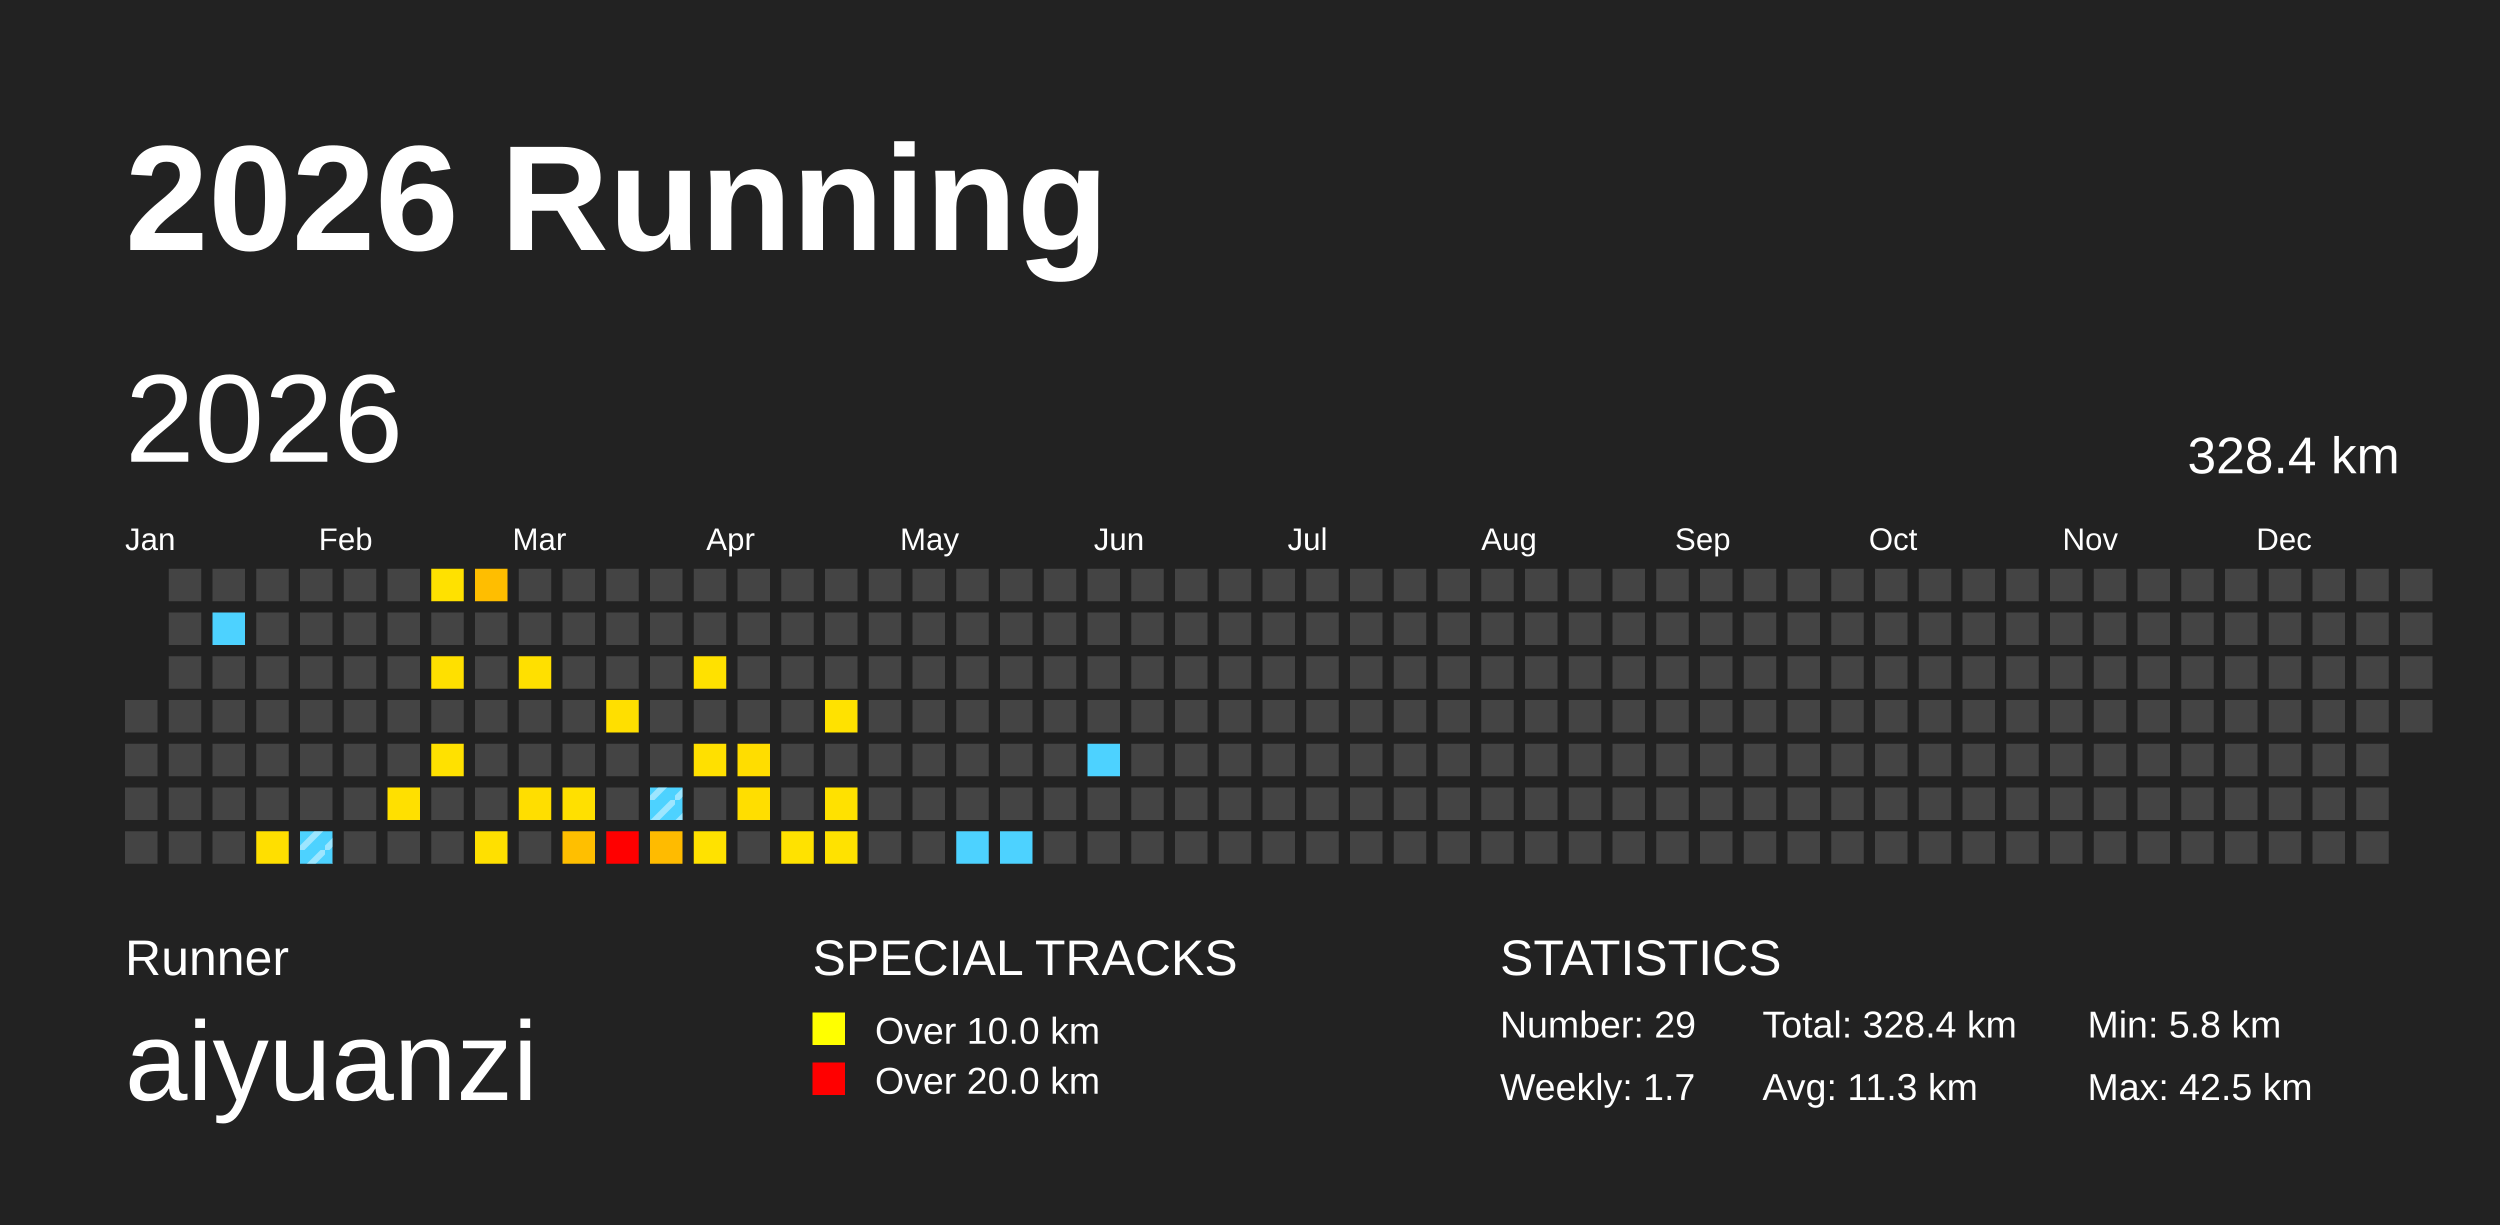
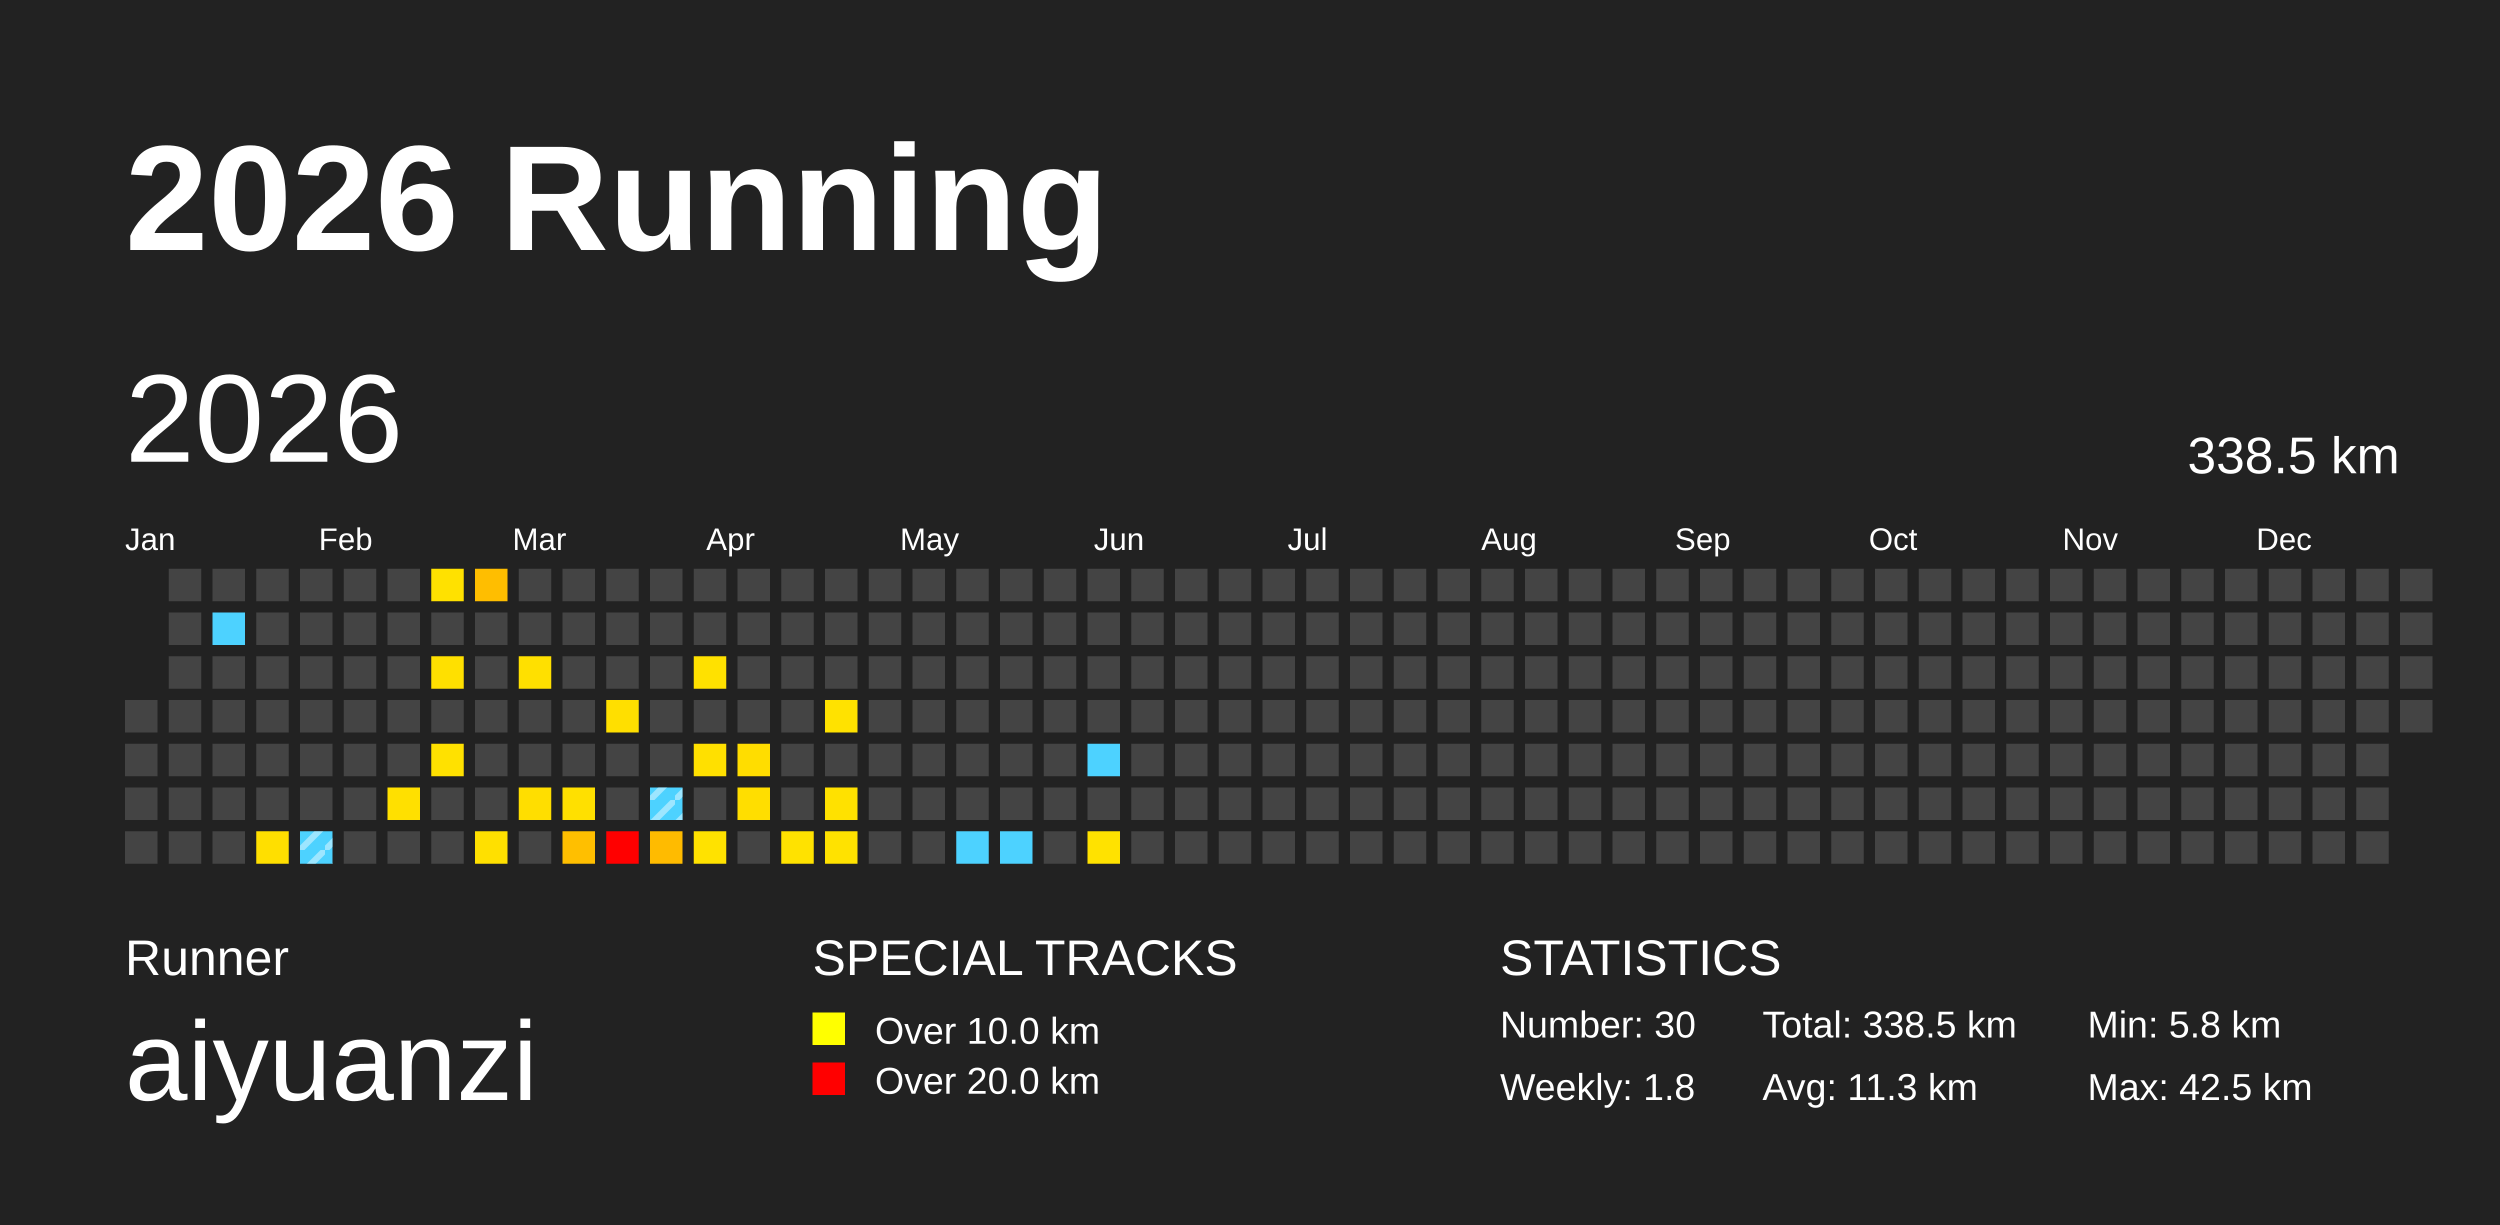
<svg xmlns="http://www.w3.org/2000/svg" baseProfile="full" height="98mm" version="1.1" viewBox="0,0,200,98" width="200mm">
  <defs>
    <pattern height="2" id="indoor-stripe" patternUnits="userSpaceOnUse" width="2">
      <line stroke="white" stroke-opacity="0.45" stroke-width="0.5" x1="0" x2="2" y1="2" y2="0" />
    </pattern>
  </defs>
  <rect fill="#222222" height="98" width="200" x="0" y="0" />
  <text fill="#FFFFFF" style="font-size:12px; font-family:Arial; font-weight:bold;" x="10" y="20">2026 Running</text>
  <text fill="#FFFFFF" style="font-size:4px; font-family:Arial" x="10" y="78">Runner</text>
  <text fill="#FFFFFF" style="font-size:9px; font-family:Arial" x="10" y="88">aiyuanzi</text>
  <text fill="#FFFFFF" style="font-size:4px; font-family:Arial" x="65" y="78">SPECIAL TRACKS</text>
  <rect fill="yellow" height="2.6" width="2.6" x="65" y="81" />
  <text fill="#FFFFFF" style="font-size:3px; font-family:Arial" x="70" y="83.5">Over 10.0 km</text>
  <rect fill="red" height="2.6" width="2.6" x="65" y="85" />
  <text fill="#FFFFFF" style="font-size:3px; font-family:Arial" x="70" y="87.5">Over 20.0 km</text>
  <text fill="#FFFFFF" style="font-size:4px; font-family:Arial" x="120" y="78">STATISTICS</text>
-   <text fill="#FFFFFF" style="font-size:3px; font-family:Arial" x="120" y="83">Number: 29</text>
-   <text fill="#FFFFFF" style="font-size:3px; font-family:Arial" x="120" y="88">Weekly: 1.7</text>
-   <text fill="#FFFFFF" style="font-size:3px; font-family:Arial" x="141" y="83">Total: 328.4 km</text>
+   <text fill="#FFFFFF" style="font-size:3px; font-family:Arial" x="120" y="83">Number: 30</text>
+   <text fill="#FFFFFF" style="font-size:3px; font-family:Arial" x="120" y="88">Weekly: 1.8</text>
+   <text fill="#FFFFFF" style="font-size:3px; font-family:Arial" x="141" y="83">Total: 338.5 km</text>
  <text fill="#FFFFFF" style="font-size:3px; font-family:Arial" x="141" y="88">Avg: 11.3 km</text>
  <text fill="#FFFFFF" style="font-size:3px; font-family:Arial" x="167" y="83">Min: 5.8 km</text>
  <text fill="#FFFFFF" style="font-size:3px; font-family:Arial" x="167" y="88">Max: 42.5 km</text>
  <text dominant-baseline="hanging" fill="#FFFFFF" style="font-size:10.0px; font-family:Arial;" x="10" y="30">2026</text>
-   <text dominant-baseline="hanging" fill="#FFFFFF" style="font-size:4.125px; font-family:Arial;" x="175" y="35">328.4 km</text>
+   <text dominant-baseline="hanging" fill="#FFFFFF" style="font-size:4.125px; font-family:Arial;" x="175" y="35">338.5 km</text>
  <text fill="#FFFFFF" style="font-size:2.5px; font-family:Arial" x="10.0" y="44">Jan</text>
  <text fill="#FFFFFF" style="font-size:2.5px; font-family:Arial" x="25.5" y="44">Feb</text>
  <text fill="#FFFFFF" style="font-size:2.5px; font-family:Arial" x="41.0" y="44">Mar</text>
  <text fill="#FFFFFF" style="font-size:2.5px; font-family:Arial" x="56.5" y="44">Apr</text>
  <text fill="#FFFFFF" style="font-size:2.5px; font-family:Arial" x="72.0" y="44">May</text>
  <text fill="#FFFFFF" style="font-size:2.5px; font-family:Arial" x="87.5" y="44">Jun</text>
  <text fill="#FFFFFF" style="font-size:2.5px; font-family:Arial" x="103.0" y="44">Jul</text>
  <text fill="#FFFFFF" style="font-size:2.5px; font-family:Arial" x="118.5" y="44">Aug</text>
  <text fill="#FFFFFF" style="font-size:2.5px; font-family:Arial" x="134.0" y="44">Sep</text>
  <text fill="#FFFFFF" style="font-size:2.5px; font-family:Arial" x="149.5" y="44">Oct</text>
  <text fill="#FFFFFF" style="font-size:2.5px; font-family:Arial" x="165.0" y="44">Nov</text>
  <text fill="#FFFFFF" style="font-size:2.5px; font-family:Arial" x="180.5" y="44">Dec</text>
  <rect fill="#444444" height="2.6" width="2.6" x="10.0" y="56.0" />
  <rect fill="#444444" height="2.6" width="2.6" x="10.0" y="59.5" />
  <rect fill="#444444" height="2.6" width="2.6" x="10.0" y="63.0" />
  <rect fill="#444444" height="2.6" width="2.6" x="10.0" y="66.5" />
  <rect fill="#444444" height="2.6" width="2.6" x="13.5" y="45.5" />
  <rect fill="#444444" height="2.6" width="2.6" x="13.5" y="49.0" />
  <rect fill="#444444" height="2.6" width="2.6" x="13.5" y="52.5" />
  <rect fill="#444444" height="2.6" width="2.6" x="13.5" y="56.0" />
  <rect fill="#444444" height="2.6" width="2.6" x="13.5" y="59.5" />
  <rect fill="#444444" height="2.6" width="2.6" x="13.5" y="63.0" />
  <rect fill="#444444" height="2.6" width="2.6" x="13.5" y="66.5" />
  <rect fill="#444444" height="2.6" width="2.6" x="17.0" y="45.5" />
  <rect fill="#4dd2ff" height="2.6" width="2.6" x="17.0" y="49.0" />
  <rect fill="#444444" height="2.6" width="2.6" x="17.0" y="52.5" />
  <rect fill="#444444" height="2.6" width="2.6" x="17.0" y="56.0" />
  <rect fill="#444444" height="2.6" width="2.6" x="17.0" y="59.5" />
  <rect fill="#444444" height="2.6" width="2.6" x="17.0" y="63.0" />
  <rect fill="#444444" height="2.6" width="2.6" x="17.0" y="66.5" />
  <rect fill="#444444" height="2.6" width="2.6" x="20.5" y="45.5" />
  <rect fill="#444444" height="2.6" width="2.6" x="20.5" y="49.0" />
  <rect fill="#444444" height="2.6" width="2.6" x="20.5" y="52.5" />
  <rect fill="#444444" height="2.6" width="2.6" x="20.5" y="56.0" />
  <rect fill="#444444" height="2.6" width="2.6" x="20.5" y="59.5" />
  <rect fill="#444444" height="2.6" width="2.6" x="20.5" y="63.0" />
  <rect fill="#ffdf00" height="2.6" width="2.6" x="20.5" y="66.5" />
  <rect fill="#444444" height="2.6" width="2.6" x="24.0" y="45.5" />
  <rect fill="#444444" height="2.6" width="2.6" x="24.0" y="49.0" />
  <rect fill="#444444" height="2.6" width="2.6" x="24.0" y="52.5" />
  <rect fill="#444444" height="2.6" width="2.6" x="24.0" y="56.0" />
  <rect fill="#444444" height="2.6" width="2.6" x="24.0" y="59.5" />
  <rect fill="#444444" height="2.6" width="2.6" x="24.0" y="63.0" />
  <rect fill="#4dd2ff" height="2.6" width="2.6" x="24.0" y="66.5" />
  <rect fill="url(#indoor-stripe)" height="2.6" width="2.6" x="24.0" y="66.5" />
  <rect fill="#444444" height="2.6" width="2.6" x="27.5" y="45.5" />
  <rect fill="#444444" height="2.6" width="2.6" x="27.5" y="49.0" />
  <rect fill="#444444" height="2.6" width="2.6" x="27.5" y="52.5" />
  <rect fill="#444444" height="2.6" width="2.6" x="27.5" y="56.0" />
  <rect fill="#444444" height="2.6" width="2.6" x="27.5" y="59.5" />
  <rect fill="#444444" height="2.6" width="2.6" x="27.5" y="63.0" />
  <rect fill="#444444" height="2.6" width="2.6" x="27.5" y="66.5" />
  <rect fill="#444444" height="2.6" width="2.6" x="31.0" y="45.5" />
  <rect fill="#444444" height="2.6" width="2.6" x="31.0" y="49.0" />
  <rect fill="#444444" height="2.6" width="2.6" x="31.0" y="52.5" />
  <rect fill="#444444" height="2.6" width="2.6" x="31.0" y="56.0" />
  <rect fill="#444444" height="2.6" width="2.6" x="31.0" y="59.5" />
  <rect fill="#ffe000" height="2.6" width="2.6" x="31.0" y="63.0" />
  <rect fill="#444444" height="2.6" width="2.6" x="31.0" y="66.5" />
  <rect fill="#ffe100" height="2.6" width="2.6" x="34.5" y="45.5" />
  <rect fill="#444444" height="2.6" width="2.6" x="34.5" y="49.0" />
  <rect fill="#ffe000" height="2.6" width="2.6" x="34.5" y="52.5" />
  <rect fill="#444444" height="2.6" width="2.6" x="34.5" y="56.0" />
  <rect fill="#ffe100" height="2.6" width="2.6" x="34.5" y="59.5" />
  <rect fill="#444444" height="2.6" width="2.6" x="34.5" y="63.0" />
  <rect fill="#444444" height="2.6" width="2.6" x="34.5" y="66.5" />
  <rect fill="#ffbe00" height="2.6" width="2.6" x="38.0" y="45.5" />
  <rect fill="#444444" height="2.6" width="2.6" x="38.0" y="49.0" />
  <rect fill="#444444" height="2.6" width="2.6" x="38.0" y="52.5" />
  <rect fill="#444444" height="2.6" width="2.6" x="38.0" y="56.0" />
  <rect fill="#444444" height="2.6" width="2.6" x="38.0" y="59.5" />
  <rect fill="#444444" height="2.6" width="2.6" x="38.0" y="63.0" />
  <rect fill="#ffe000" height="2.6" width="2.6" x="38.0" y="66.5" />
  <rect fill="#444444" height="2.6" width="2.6" x="41.5" y="45.5" />
  <rect fill="#444444" height="2.6" width="2.6" x="41.5" y="49.0" />
  <rect fill="#ffe000" height="2.6" width="2.6" x="41.5" y="52.5" />
  <rect fill="#444444" height="2.6" width="2.6" x="41.5" y="56.0" />
  <rect fill="#444444" height="2.6" width="2.6" x="41.5" y="59.5" />
  <rect fill="#ffde00" height="2.6" width="2.6" x="41.5" y="63.0" />
  <rect fill="#444444" height="2.6" width="2.6" x="41.5" y="66.5" />
  <rect fill="#444444" height="2.6" width="2.6" x="45.0" y="45.5" />
  <rect fill="#444444" height="2.6" width="2.6" x="45.0" y="49.0" />
  <rect fill="#444444" height="2.6" width="2.6" x="45.0" y="52.5" />
  <rect fill="#444444" height="2.6" width="2.6" x="45.0" y="56.0" />
  <rect fill="#444444" height="2.6" width="2.6" x="45.0" y="59.5" />
  <rect fill="#ffe000" height="2.6" width="2.6" x="45.0" y="63.0" />
  <rect fill="#ffbf00" height="2.6" width="2.6" x="45.0" y="66.5" />
  <rect fill="#444444" height="2.6" width="2.6" x="48.5" y="45.5" />
  <rect fill="#444444" height="2.6" width="2.6" x="48.5" y="49.0" />
  <rect fill="#444444" height="2.6" width="2.6" x="48.5" y="52.5" />
  <rect fill="#ffdf00" height="2.6" width="2.6" x="48.5" y="56.0" />
  <rect fill="#444444" height="2.6" width="2.6" x="48.5" y="59.5" />
  <rect fill="#444444" height="2.6" width="2.6" x="48.5" y="63.0" />
  <rect fill="red" height="2.6" width="2.6" x="48.5" y="66.5" />
  <rect fill="#444444" height="2.6" width="2.6" x="52.0" y="45.5" />
  <rect fill="#444444" height="2.6" width="2.6" x="52.0" y="49.0" />
  <rect fill="#444444" height="2.6" width="2.6" x="52.0" y="52.5" />
  <rect fill="#444444" height="2.6" width="2.6" x="52.0" y="56.0" />
  <rect fill="#444444" height="2.6" width="2.6" x="52.0" y="59.5" />
  <rect fill="#4dd2ff" height="2.6" width="2.6" x="52.0" y="63.0" />
  <rect fill="url(#indoor-stripe)" height="2.6" width="2.6" x="52.0" y="63.0" />
  <rect fill="#ffbb00" height="2.6" width="2.6" x="52.0" y="66.5" />
  <rect fill="#444444" height="2.6" width="2.6" x="55.5" y="45.5" />
  <rect fill="#444444" height="2.6" width="2.6" x="55.5" y="49.0" />
  <rect fill="#ffe100" height="2.6" width="2.6" x="55.5" y="52.5" />
  <rect fill="#444444" height="2.6" width="2.6" x="55.5" y="56.0" />
  <rect fill="#ffe000" height="2.6" width="2.6" x="55.5" y="59.5" />
  <rect fill="#444444" height="2.6" width="2.6" x="55.5" y="63.0" />
  <rect fill="#ffe200" height="2.6" width="2.6" x="55.5" y="66.5" />
  <rect fill="#444444" height="2.6" width="2.6" x="59.0" y="45.5" />
  <rect fill="#444444" height="2.6" width="2.6" x="59.0" y="49.0" />
  <rect fill="#444444" height="2.6" width="2.6" x="59.0" y="52.5" />
  <rect fill="#444444" height="2.6" width="2.6" x="59.0" y="56.0" />
  <rect fill="#ffdd00" height="2.6" width="2.6" x="59.0" y="59.5" />
  <rect fill="#ffde00" height="2.6" width="2.6" x="59.0" y="63.0" />
  <rect fill="#444444" height="2.6" width="2.6" x="59.0" y="66.5" />
  <rect fill="#444444" height="2.6" width="2.6" x="62.5" y="45.5" />
  <rect fill="#444444" height="2.6" width="2.6" x="62.5" y="49.0" />
  <rect fill="#444444" height="2.6" width="2.6" x="62.5" y="52.5" />
  <rect fill="#444444" height="2.6" width="2.6" x="62.5" y="56.0" />
  <rect fill="#444444" height="2.6" width="2.6" x="62.5" y="59.5" />
  <rect fill="#444444" height="2.6" width="2.6" x="62.5" y="63.0" />
  <rect fill="#ffe200" height="2.6" width="2.6" x="62.5" y="66.5" />
  <rect fill="#444444" height="2.6" width="2.6" x="66.0" y="45.5" />
  <rect fill="#444444" height="2.6" width="2.6" x="66.0" y="49.0" />
  <rect fill="#444444" height="2.6" width="2.6" x="66.0" y="52.5" />
  <rect fill="#ffe200" height="2.6" width="2.6" x="66.0" y="56.0" />
  <rect fill="#444444" height="2.6" width="2.6" x="66.0" y="59.5" />
  <rect fill="#ffe100" height="2.6" width="2.6" x="66.0" y="63.0" />
  <rect fill="#ffe200" height="2.6" width="2.6" x="66.0" y="66.5" />
  <rect fill="#444444" height="2.6" width="2.6" x="69.5" y="45.5" />
  <rect fill="#444444" height="2.6" width="2.6" x="69.5" y="49.0" />
  <rect fill="#444444" height="2.6" width="2.6" x="69.5" y="52.5" />
  <rect fill="#444444" height="2.6" width="2.6" x="69.5" y="56.0" />
  <rect fill="#444444" height="2.6" width="2.6" x="69.5" y="59.5" />
  <rect fill="#444444" height="2.6" width="2.6" x="69.5" y="63.0" />
  <rect fill="#444444" height="2.6" width="2.6" x="69.5" y="66.5" />
  <rect fill="#444444" height="2.6" width="2.6" x="73.0" y="45.5" />
  <rect fill="#444444" height="2.6" width="2.6" x="73.0" y="49.0" />
  <rect fill="#444444" height="2.6" width="2.6" x="73.0" y="52.5" />
  <rect fill="#444444" height="2.6" width="2.6" x="73.0" y="56.0" />
  <rect fill="#444444" height="2.6" width="2.6" x="73.0" y="59.5" />
  <rect fill="#444444" height="2.6" width="2.6" x="73.0" y="63.0" />
  <rect fill="#444444" height="2.6" width="2.6" x="73.0" y="66.5" />
  <rect fill="#444444" height="2.6" width="2.6" x="76.5" y="45.5" />
  <rect fill="#444444" height="2.6" width="2.6" x="76.5" y="49.0" />
  <rect fill="#444444" height="2.6" width="2.6" x="76.5" y="52.5" />
  <rect fill="#444444" height="2.6" width="2.6" x="76.5" y="56.0" />
  <rect fill="#444444" height="2.6" width="2.6" x="76.5" y="59.5" />
  <rect fill="#444444" height="2.6" width="2.6" x="76.5" y="63.0" />
  <rect fill="#4dd2ff" height="2.6" width="2.6" x="76.5" y="66.5" />
  <rect fill="#444444" height="2.6" width="2.6" x="80.0" y="45.5" />
  <rect fill="#444444" height="2.6" width="2.6" x="80.0" y="49.0" />
  <rect fill="#444444" height="2.6" width="2.6" x="80.0" y="52.5" />
  <rect fill="#444444" height="2.6" width="2.6" x="80.0" y="56.0" />
  <rect fill="#444444" height="2.6" width="2.6" x="80.0" y="59.5" />
  <rect fill="#444444" height="2.6" width="2.6" x="80.0" y="63.0" />
  <rect fill="#4dd2ff" height="2.6" width="2.6" x="80.0" y="66.5" />
  <rect fill="#444444" height="2.6" width="2.6" x="83.5" y="45.5" />
  <rect fill="#444444" height="2.6" width="2.6" x="83.5" y="49.0" />
  <rect fill="#444444" height="2.6" width="2.6" x="83.5" y="52.5" />
  <rect fill="#444444" height="2.6" width="2.6" x="83.5" y="56.0" />
  <rect fill="#444444" height="2.6" width="2.6" x="83.5" y="59.5" />
  <rect fill="#444444" height="2.6" width="2.6" x="83.5" y="63.0" />
  <rect fill="#444444" height="2.6" width="2.6" x="83.5" y="66.5" />
  <rect fill="#444444" height="2.6" width="2.6" x="87.0" y="45.5" />
  <rect fill="#444444" height="2.6" width="2.6" x="87.0" y="49.0" />
  <rect fill="#444444" height="2.6" width="2.6" x="87.0" y="52.5" />
  <rect fill="#444444" height="2.6" width="2.6" x="87.0" y="56.0" />
  <rect fill="#4dd2ff" height="2.6" width="2.6" x="87.0" y="59.5" />
  <rect fill="#444444" height="2.6" width="2.6" x="87.0" y="63.0" />
-   <rect fill="#444444" height="2.6" width="2.6" x="87.0" y="66.5" />
+   <rect fill="#ffe200" height="2.6" width="2.6" x="87.0" y="66.5" />
  <rect fill="#444444" height="2.6" width="2.6" x="90.5" y="45.5" />
  <rect fill="#444444" height="2.6" width="2.6" x="90.5" y="49.0" />
  <rect fill="#444444" height="2.6" width="2.6" x="90.5" y="52.5" />
  <rect fill="#444444" height="2.6" width="2.6" x="90.5" y="56.0" />
  <rect fill="#444444" height="2.6" width="2.6" x="90.5" y="59.5" />
  <rect fill="#444444" height="2.6" width="2.6" x="90.5" y="63.0" />
  <rect fill="#444444" height="2.6" width="2.6" x="90.5" y="66.5" />
  <rect fill="#444444" height="2.6" width="2.6" x="94.0" y="45.5" />
  <rect fill="#444444" height="2.6" width="2.6" x="94.0" y="49.0" />
  <rect fill="#444444" height="2.6" width="2.6" x="94.0" y="52.5" />
  <rect fill="#444444" height="2.6" width="2.6" x="94.0" y="56.0" />
  <rect fill="#444444" height="2.6" width="2.6" x="94.0" y="59.5" />
  <rect fill="#444444" height="2.6" width="2.6" x="94.0" y="63.0" />
  <rect fill="#444444" height="2.6" width="2.6" x="94.0" y="66.5" />
  <rect fill="#444444" height="2.6" width="2.6" x="97.5" y="45.5" />
  <rect fill="#444444" height="2.6" width="2.6" x="97.5" y="49.0" />
  <rect fill="#444444" height="2.6" width="2.6" x="97.5" y="52.5" />
  <rect fill="#444444" height="2.6" width="2.6" x="97.5" y="56.0" />
  <rect fill="#444444" height="2.6" width="2.6" x="97.5" y="59.5" />
  <rect fill="#444444" height="2.6" width="2.6" x="97.5" y="63.0" />
  <rect fill="#444444" height="2.6" width="2.6" x="97.5" y="66.5" />
  <rect fill="#444444" height="2.6" width="2.6" x="101.0" y="45.5" />
  <rect fill="#444444" height="2.6" width="2.6" x="101.0" y="49.0" />
  <rect fill="#444444" height="2.6" width="2.6" x="101.0" y="52.5" />
  <rect fill="#444444" height="2.6" width="2.6" x="101.0" y="56.0" />
  <rect fill="#444444" height="2.6" width="2.6" x="101.0" y="59.5" />
  <rect fill="#444444" height="2.6" width="2.6" x="101.0" y="63.0" />
  <rect fill="#444444" height="2.6" width="2.6" x="101.0" y="66.5" />
  <rect fill="#444444" height="2.6" width="2.6" x="104.5" y="45.5" />
  <rect fill="#444444" height="2.6" width="2.6" x="104.5" y="49.0" />
  <rect fill="#444444" height="2.6" width="2.6" x="104.5" y="52.5" />
  <rect fill="#444444" height="2.6" width="2.6" x="104.5" y="56.0" />
  <rect fill="#444444" height="2.6" width="2.6" x="104.5" y="59.5" />
  <rect fill="#444444" height="2.6" width="2.6" x="104.5" y="63.0" />
  <rect fill="#444444" height="2.6" width="2.6" x="104.5" y="66.5" />
  <rect fill="#444444" height="2.6" width="2.6" x="108.0" y="45.5" />
  <rect fill="#444444" height="2.6" width="2.6" x="108.0" y="49.0" />
  <rect fill="#444444" height="2.6" width="2.6" x="108.0" y="52.5" />
  <rect fill="#444444" height="2.6" width="2.6" x="108.0" y="56.0" />
  <rect fill="#444444" height="2.6" width="2.6" x="108.0" y="59.5" />
  <rect fill="#444444" height="2.6" width="2.6" x="108.0" y="63.0" />
  <rect fill="#444444" height="2.6" width="2.6" x="108.0" y="66.5" />
  <rect fill="#444444" height="2.6" width="2.6" x="111.5" y="45.5" />
  <rect fill="#444444" height="2.6" width="2.6" x="111.5" y="49.0" />
  <rect fill="#444444" height="2.6" width="2.6" x="111.5" y="52.5" />
  <rect fill="#444444" height="2.6" width="2.6" x="111.5" y="56.0" />
  <rect fill="#444444" height="2.6" width="2.6" x="111.5" y="59.5" />
  <rect fill="#444444" height="2.6" width="2.6" x="111.5" y="63.0" />
  <rect fill="#444444" height="2.6" width="2.6" x="111.5" y="66.5" />
  <rect fill="#444444" height="2.6" width="2.6" x="115.0" y="45.5" />
  <rect fill="#444444" height="2.6" width="2.6" x="115.0" y="49.0" />
  <rect fill="#444444" height="2.6" width="2.6" x="115.0" y="52.5" />
  <rect fill="#444444" height="2.6" width="2.6" x="115.0" y="56.0" />
  <rect fill="#444444" height="2.6" width="2.6" x="115.0" y="59.5" />
  <rect fill="#444444" height="2.6" width="2.6" x="115.0" y="63.0" />
  <rect fill="#444444" height="2.6" width="2.6" x="115.0" y="66.5" />
  <rect fill="#444444" height="2.6" width="2.6" x="118.5" y="45.5" />
  <rect fill="#444444" height="2.6" width="2.6" x="118.5" y="49.0" />
  <rect fill="#444444" height="2.6" width="2.6" x="118.5" y="52.5" />
  <rect fill="#444444" height="2.6" width="2.6" x="118.5" y="56.0" />
  <rect fill="#444444" height="2.6" width="2.6" x="118.5" y="59.5" />
  <rect fill="#444444" height="2.6" width="2.6" x="118.5" y="63.0" />
  <rect fill="#444444" height="2.6" width="2.6" x="118.5" y="66.5" />
  <rect fill="#444444" height="2.6" width="2.6" x="122.0" y="45.5" />
  <rect fill="#444444" height="2.6" width="2.6" x="122.0" y="49.0" />
  <rect fill="#444444" height="2.6" width="2.6" x="122.0" y="52.5" />
  <rect fill="#444444" height="2.6" width="2.6" x="122.0" y="56.0" />
  <rect fill="#444444" height="2.6" width="2.6" x="122.0" y="59.5" />
  <rect fill="#444444" height="2.6" width="2.6" x="122.0" y="63.0" />
  <rect fill="#444444" height="2.6" width="2.6" x="122.0" y="66.5" />
  <rect fill="#444444" height="2.6" width="2.6" x="125.5" y="45.5" />
  <rect fill="#444444" height="2.6" width="2.6" x="125.5" y="49.0" />
  <rect fill="#444444" height="2.6" width="2.6" x="125.5" y="52.5" />
  <rect fill="#444444" height="2.6" width="2.6" x="125.5" y="56.0" />
  <rect fill="#444444" height="2.6" width="2.6" x="125.5" y="59.5" />
  <rect fill="#444444" height="2.6" width="2.6" x="125.5" y="63.0" />
  <rect fill="#444444" height="2.6" width="2.6" x="125.5" y="66.5" />
  <rect fill="#444444" height="2.6" width="2.6" x="129.0" y="45.5" />
  <rect fill="#444444" height="2.6" width="2.6" x="129.0" y="49.0" />
  <rect fill="#444444" height="2.6" width="2.6" x="129.0" y="52.5" />
  <rect fill="#444444" height="2.6" width="2.6" x="129.0" y="56.0" />
  <rect fill="#444444" height="2.6" width="2.6" x="129.0" y="59.5" />
  <rect fill="#444444" height="2.6" width="2.6" x="129.0" y="63.0" />
  <rect fill="#444444" height="2.6" width="2.6" x="129.0" y="66.5" />
  <rect fill="#444444" height="2.6" width="2.6" x="132.5" y="45.5" />
  <rect fill="#444444" height="2.6" width="2.6" x="132.5" y="49.0" />
  <rect fill="#444444" height="2.6" width="2.6" x="132.5" y="52.5" />
  <rect fill="#444444" height="2.6" width="2.6" x="132.5" y="56.0" />
  <rect fill="#444444" height="2.6" width="2.6" x="132.5" y="59.5" />
  <rect fill="#444444" height="2.6" width="2.6" x="132.5" y="63.0" />
  <rect fill="#444444" height="2.6" width="2.6" x="132.5" y="66.5" />
  <rect fill="#444444" height="2.6" width="2.6" x="136.0" y="45.5" />
  <rect fill="#444444" height="2.6" width="2.6" x="136.0" y="49.0" />
  <rect fill="#444444" height="2.6" width="2.6" x="136.0" y="52.5" />
  <rect fill="#444444" height="2.6" width="2.6" x="136.0" y="56.0" />
  <rect fill="#444444" height="2.6" width="2.6" x="136.0" y="59.5" />
  <rect fill="#444444" height="2.6" width="2.6" x="136.0" y="63.0" />
  <rect fill="#444444" height="2.6" width="2.6" x="136.0" y="66.5" />
  <rect fill="#444444" height="2.6" width="2.6" x="139.5" y="45.5" />
  <rect fill="#444444" height="2.6" width="2.6" x="139.5" y="49.0" />
  <rect fill="#444444" height="2.6" width="2.6" x="139.5" y="52.5" />
  <rect fill="#444444" height="2.6" width="2.6" x="139.5" y="56.0" />
  <rect fill="#444444" height="2.6" width="2.6" x="139.5" y="59.5" />
  <rect fill="#444444" height="2.6" width="2.6" x="139.5" y="63.0" />
  <rect fill="#444444" height="2.6" width="2.6" x="139.5" y="66.5" />
  <rect fill="#444444" height="2.6" width="2.6" x="143.0" y="45.5" />
  <rect fill="#444444" height="2.6" width="2.6" x="143.0" y="49.0" />
  <rect fill="#444444" height="2.6" width="2.6" x="143.0" y="52.5" />
  <rect fill="#444444" height="2.6" width="2.6" x="143.0" y="56.0" />
  <rect fill="#444444" height="2.6" width="2.6" x="143.0" y="59.5" />
  <rect fill="#444444" height="2.6" width="2.6" x="143.0" y="63.0" />
  <rect fill="#444444" height="2.6" width="2.6" x="143.0" y="66.5" />
  <rect fill="#444444" height="2.6" width="2.6" x="146.5" y="45.5" />
  <rect fill="#444444" height="2.6" width="2.6" x="146.5" y="49.0" />
  <rect fill="#444444" height="2.6" width="2.6" x="146.5" y="52.5" />
  <rect fill="#444444" height="2.6" width="2.6" x="146.5" y="56.0" />
  <rect fill="#444444" height="2.6" width="2.6" x="146.5" y="59.5" />
  <rect fill="#444444" height="2.6" width="2.6" x="146.5" y="63.0" />
  <rect fill="#444444" height="2.6" width="2.6" x="146.5" y="66.5" />
  <rect fill="#444444" height="2.6" width="2.6" x="150.0" y="45.5" />
  <rect fill="#444444" height="2.6" width="2.6" x="150.0" y="49.0" />
  <rect fill="#444444" height="2.6" width="2.6" x="150.0" y="52.5" />
  <rect fill="#444444" height="2.6" width="2.6" x="150.0" y="56.0" />
  <rect fill="#444444" height="2.6" width="2.6" x="150.0" y="59.5" />
  <rect fill="#444444" height="2.6" width="2.6" x="150.0" y="63.0" />
  <rect fill="#444444" height="2.6" width="2.6" x="150.0" y="66.5" />
  <rect fill="#444444" height="2.6" width="2.6" x="153.5" y="45.5" />
  <rect fill="#444444" height="2.6" width="2.6" x="153.5" y="49.0" />
  <rect fill="#444444" height="2.6" width="2.6" x="153.5" y="52.5" />
  <rect fill="#444444" height="2.6" width="2.6" x="153.5" y="56.0" />
  <rect fill="#444444" height="2.6" width="2.6" x="153.5" y="59.5" />
  <rect fill="#444444" height="2.6" width="2.6" x="153.5" y="63.0" />
  <rect fill="#444444" height="2.6" width="2.6" x="153.5" y="66.5" />
  <rect fill="#444444" height="2.6" width="2.6" x="157.0" y="45.5" />
  <rect fill="#444444" height="2.6" width="2.6" x="157.0" y="49.0" />
  <rect fill="#444444" height="2.6" width="2.6" x="157.0" y="52.5" />
  <rect fill="#444444" height="2.6" width="2.6" x="157.0" y="56.0" />
  <rect fill="#444444" height="2.6" width="2.6" x="157.0" y="59.5" />
  <rect fill="#444444" height="2.6" width="2.6" x="157.0" y="63.0" />
  <rect fill="#444444" height="2.6" width="2.6" x="157.0" y="66.5" />
  <rect fill="#444444" height="2.6" width="2.6" x="160.5" y="45.5" />
  <rect fill="#444444" height="2.6" width="2.6" x="160.5" y="49.0" />
  <rect fill="#444444" height="2.6" width="2.6" x="160.5" y="52.5" />
  <rect fill="#444444" height="2.6" width="2.6" x="160.5" y="56.0" />
  <rect fill="#444444" height="2.6" width="2.6" x="160.5" y="59.5" />
  <rect fill="#444444" height="2.6" width="2.6" x="160.5" y="63.0" />
  <rect fill="#444444" height="2.6" width="2.6" x="160.5" y="66.5" />
  <rect fill="#444444" height="2.6" width="2.6" x="164.0" y="45.5" />
  <rect fill="#444444" height="2.6" width="2.6" x="164.0" y="49.0" />
  <rect fill="#444444" height="2.6" width="2.6" x="164.0" y="52.5" />
  <rect fill="#444444" height="2.6" width="2.6" x="164.0" y="56.0" />
  <rect fill="#444444" height="2.6" width="2.6" x="164.0" y="59.5" />
  <rect fill="#444444" height="2.6" width="2.6" x="164.0" y="63.0" />
  <rect fill="#444444" height="2.6" width="2.6" x="164.0" y="66.5" />
  <rect fill="#444444" height="2.6" width="2.6" x="167.5" y="45.5" />
  <rect fill="#444444" height="2.6" width="2.6" x="167.5" y="49.0" />
  <rect fill="#444444" height="2.6" width="2.6" x="167.5" y="52.5" />
  <rect fill="#444444" height="2.6" width="2.6" x="167.5" y="56.0" />
  <rect fill="#444444" height="2.6" width="2.6" x="167.5" y="59.5" />
  <rect fill="#444444" height="2.6" width="2.6" x="167.5" y="63.0" />
  <rect fill="#444444" height="2.6" width="2.6" x="167.5" y="66.5" />
  <rect fill="#444444" height="2.6" width="2.6" x="171.0" y="45.5" />
  <rect fill="#444444" height="2.6" width="2.6" x="171.0" y="49.0" />
  <rect fill="#444444" height="2.6" width="2.6" x="171.0" y="52.5" />
  <rect fill="#444444" height="2.6" width="2.6" x="171.0" y="56.0" />
  <rect fill="#444444" height="2.6" width="2.6" x="171.0" y="59.5" />
  <rect fill="#444444" height="2.6" width="2.6" x="171.0" y="63.0" />
  <rect fill="#444444" height="2.6" width="2.6" x="171.0" y="66.5" />
  <rect fill="#444444" height="2.6" width="2.6" x="174.5" y="45.5" />
  <rect fill="#444444" height="2.6" width="2.6" x="174.5" y="49.0" />
  <rect fill="#444444" height="2.6" width="2.6" x="174.5" y="52.5" />
  <rect fill="#444444" height="2.6" width="2.6" x="174.5" y="56.0" />
  <rect fill="#444444" height="2.6" width="2.6" x="174.5" y="59.5" />
  <rect fill="#444444" height="2.6" width="2.6" x="174.5" y="63.0" />
  <rect fill="#444444" height="2.6" width="2.6" x="174.5" y="66.5" />
  <rect fill="#444444" height="2.6" width="2.6" x="178.0" y="45.5" />
  <rect fill="#444444" height="2.6" width="2.6" x="178.0" y="49.0" />
  <rect fill="#444444" height="2.6" width="2.6" x="178.0" y="52.5" />
  <rect fill="#444444" height="2.6" width="2.6" x="178.0" y="56.0" />
  <rect fill="#444444" height="2.6" width="2.6" x="178.0" y="59.5" />
  <rect fill="#444444" height="2.6" width="2.6" x="178.0" y="63.0" />
  <rect fill="#444444" height="2.6" width="2.6" x="178.0" y="66.5" />
  <rect fill="#444444" height="2.6" width="2.6" x="181.5" y="45.5" />
  <rect fill="#444444" height="2.6" width="2.6" x="181.5" y="49.0" />
  <rect fill="#444444" height="2.6" width="2.6" x="181.5" y="52.5" />
  <rect fill="#444444" height="2.6" width="2.6" x="181.5" y="56.0" />
  <rect fill="#444444" height="2.6" width="2.6" x="181.5" y="59.5" />
  <rect fill="#444444" height="2.6" width="2.6" x="181.5" y="63.0" />
  <rect fill="#444444" height="2.6" width="2.6" x="181.5" y="66.5" />
  <rect fill="#444444" height="2.6" width="2.6" x="185.0" y="45.5" />
  <rect fill="#444444" height="2.6" width="2.6" x="185.0" y="49.0" />
  <rect fill="#444444" height="2.6" width="2.6" x="185.0" y="52.5" />
  <rect fill="#444444" height="2.6" width="2.6" x="185.0" y="56.0" />
  <rect fill="#444444" height="2.6" width="2.6" x="185.0" y="59.5" />
  <rect fill="#444444" height="2.6" width="2.6" x="185.0" y="63.0" />
  <rect fill="#444444" height="2.6" width="2.6" x="185.0" y="66.5" />
  <rect fill="#444444" height="2.6" width="2.6" x="188.5" y="45.5" />
  <rect fill="#444444" height="2.6" width="2.6" x="188.5" y="49.0" />
  <rect fill="#444444" height="2.6" width="2.6" x="188.5" y="52.5" />
  <rect fill="#444444" height="2.6" width="2.6" x="188.5" y="56.0" />
  <rect fill="#444444" height="2.6" width="2.6" x="188.5" y="59.5" />
  <rect fill="#444444" height="2.6" width="2.6" x="188.5" y="63.0" />
  <rect fill="#444444" height="2.6" width="2.6" x="188.5" y="66.5" />
  <rect fill="#444444" height="2.6" width="2.6" x="192.0" y="45.5" />
  <rect fill="#444444" height="2.6" width="2.6" x="192.0" y="49.0" />
  <rect fill="#444444" height="2.6" width="2.6" x="192.0" y="52.5" />
  <rect fill="#444444" height="2.6" width="2.6" x="192.0" y="56.0" />
</svg>
